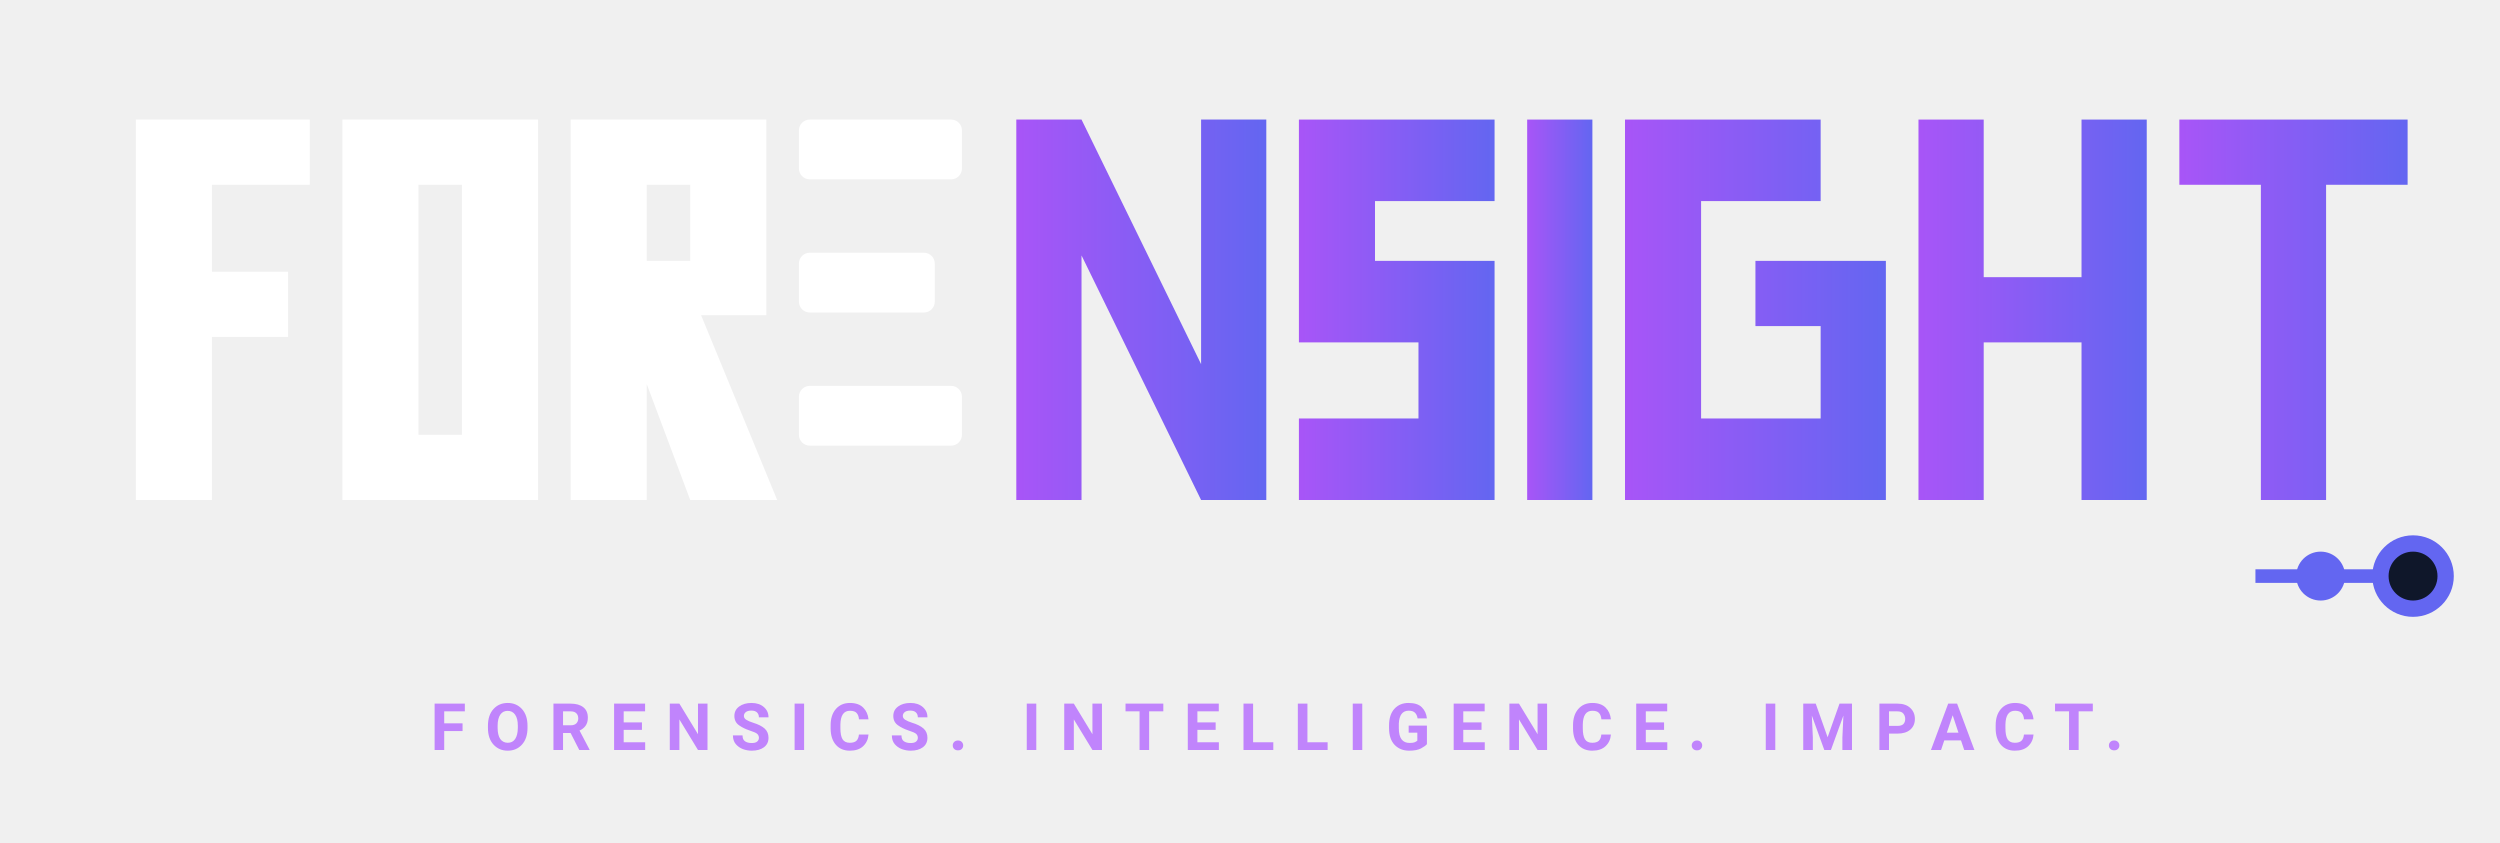
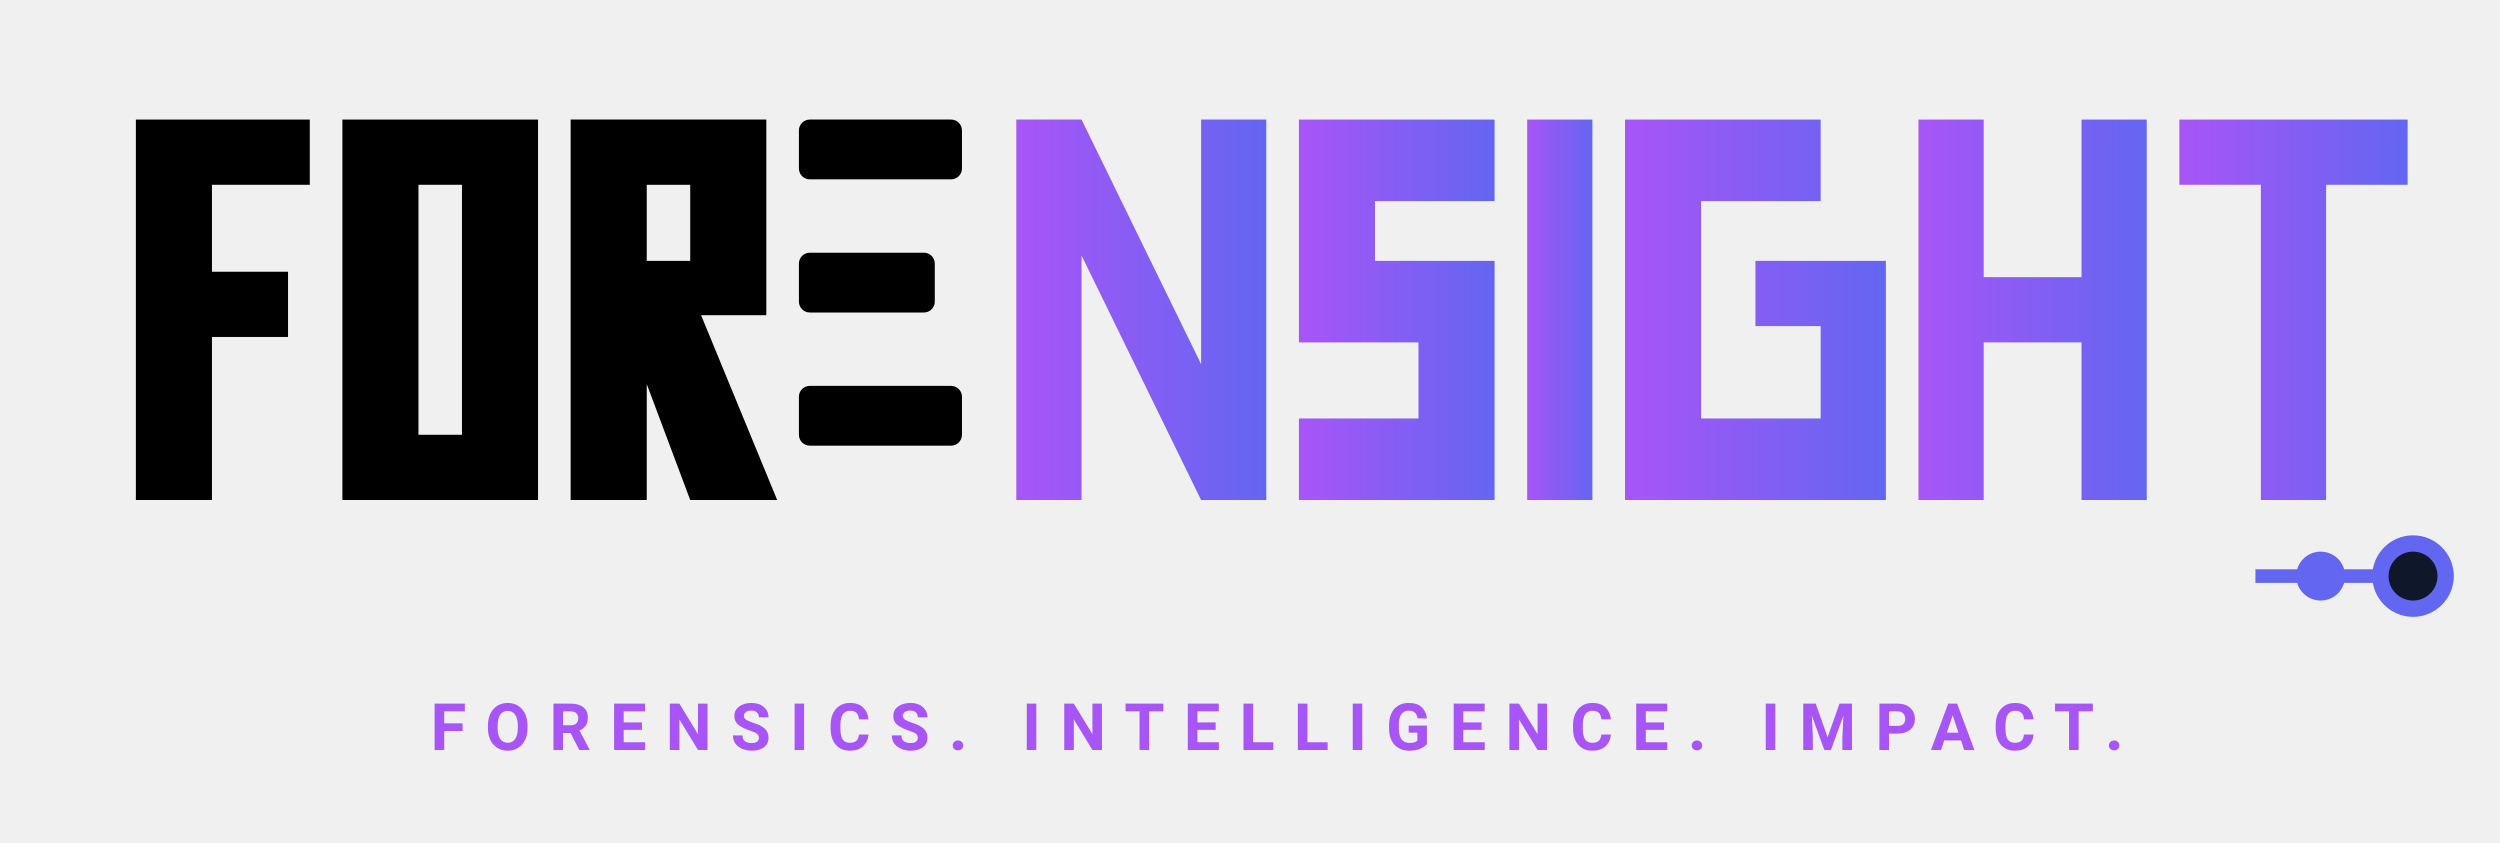
<svg xmlns="http://www.w3.org/2000/svg" viewBox="0 0 460 155" width="100%" height="100%">
  <defs>
+     <style>
+       .logo-fore { fill: var(--logo-fore-color, currentColor); }
+       @media (prefers-color-scheme: dark) {
+         .logo-fore { fill: var(--logo-fore-color, #FFFFFF); }
+       }
+     </style>
    <linearGradient id="violetIndigoGrad" x1="0%" y1="0%" x2="100%" y2="0%">
      <stop offset="0%" stop-color="#A855F7" />
      <stop offset="100%" stop-color="#6366F1" />
    </linearGradient>
    <linearGradient id="violetLineGrad" x1="0%" y1="0%" x2="100%" y2="0%">
      <stop offset="0%" stop-color="#A855F7" stroke-opacity="0.9" />
      <stop offset="70%" stop-color="#6366F1" stroke-opacity="1" />
      <stop offset="100%" stop-color="#4F46E5" stroke-opacity="1" />
    </linearGradient>
  </defs>
  <g transform="translate(15, 12)">
    <g transform="translate(0, 0)">
-       <path d="M 10 10 H 42 V 22 H 24 V 38 H 38 V 50 H 24 V 80 H 10 V 10 Z" fill="#FFFFFF" />
-       <path d="M 48 10 H 84 V 80 H 48 V 10 Z M 62 22 V 68 H 70 V 22 H 62 Z" fill="#FFFFFF" />
-       <path d="M 90 10 H 126 V 46 H 114 L 128 80 H 112 L 100 48 H 104 V 80 H 90 V 10 Z M 104 22 V 36 H 112 V 22 H 104 Z" fill="#FFFFFF" />
-       <rect x="132" y="10" width="30" height="11" fill="#FFFFFF" rx="2" />
-       <rect x="132" y="34.5" width="25" height="11" fill="#FFFFFF" rx="2" />
-       <rect x="132" y="59" width="30" height="11" fill="#FFFFFF" rx="2" />
+       <path d="M 10 10 H 42 V 22 H 24 V 38 H 38 V 50 H 24 V 80 H 10 V 10 Z" class="logo-fore" fill="var(--logo-fore-color, currentColor)" />
+       <path d="M 48 10 H 84 V 80 H 48 V 10 Z M 62 22 V 68 H 70 V 22 H 62 Z" class="logo-fore" fill="var(--logo-fore-color, currentColor)" />
+       <path d="M 90 10 H 126 V 46 H 114 L 128 80 H 112 L 100 48 H 104 V 80 H 90 V 10 Z M 104 22 V 36 H 112 V 22 H 104 Z" class="logo-fore" fill="var(--logo-fore-color, currentColor)" />
+       <rect x="132" y="10" width="30" height="11" class="logo-fore" fill="var(--logo-fore-color, currentColor)" rx="2" />
+       <rect x="132" y="34.5" width="25" height="11" class="logo-fore" fill="var(--logo-fore-color, currentColor)" rx="2" />
+       <rect x="132" y="59" width="30" height="11" class="logo-fore" fill="var(--logo-fore-color, currentColor)" rx="2" />
      <path d="M 172 10 H 184 L 206 55 V 10 H 218 V 80 H 206 L 184 35 V 80 H 172 V 10 Z" fill="url(#violetIndigoGrad)" />
      <path d="M 224 10 H 260 V 25 H 238 V 36 H 260 V 80 H 224 V 65 H 246 V 51 H 224 V 10 Z" fill="url(#violetIndigoGrad)" />
      <path d="M 266 10 H 278 V 80 H 266 V 10 Z" fill="url(#violetIndigoGrad)" />
      <path d="M 284 10 H 320 V 25 H 298 V 65 H 320 V 48 H 308 V 36 H 332 V 80 H 284 V 10 Z" fill="url(#violetIndigoGrad)" />
      <path d="M 338 10 H 350 V 39 H 368 V 10 H 380 V 80 H 368 V 51 H 350 V 80 H 338 V 10 Z" fill="url(#violetIndigoGrad)" />
      <path d="M 386 10 H 428 V 22 H 413 V 80 H 401 V 22 H 386 V 10 Z" fill="url(#violetIndigoGrad)" />
    </g>
    <g transform="translate(10, 94)">
      <line x1="0" y1="0" x2="390" y2="0" stroke="url(#violetLineGrad)" stroke-width="3" stroke-linecap="round" />
      <line x1="390" y1="0" x2="402" y2="0" stroke="#6366F1" stroke-width="2.5" />
      <circle cx="402" cy="0" r="4.5" fill="#6366F1" />
      <line x1="402" y1="0" x2="415" y2="0" stroke="#6366F1" stroke-width="2.5" />
-       <circle cx="419" cy="0" r="6" fill="#0F172A" stroke="#6366F1" stroke-width="3" />
+       <circle cx="419" cy="0" r="6" fill="var(--forensic-bg-dark, #0F172A)" stroke="#6366F1" stroke-width="3" />
    </g>
-     <text x="220" y="126" fill="#C084FC" font-family="-apple-system, BlinkMacSystemFont, 'Segoe UI', Roboto, sans-serif" font-size="12" font-weight="700" letter-spacing="3.5" text-anchor="middle">
+     <text x="220" y="126" fill="#A855F7" font-family="-apple-system, BlinkMacSystemFont, 'Segoe UI', Roboto, sans-serif" font-size="12" font-weight="700" letter-spacing="3.5" text-anchor="middle">
      FORENSICS. INTELLIGENCE. IMPACT.
    </text>
  </g>
</svg>
